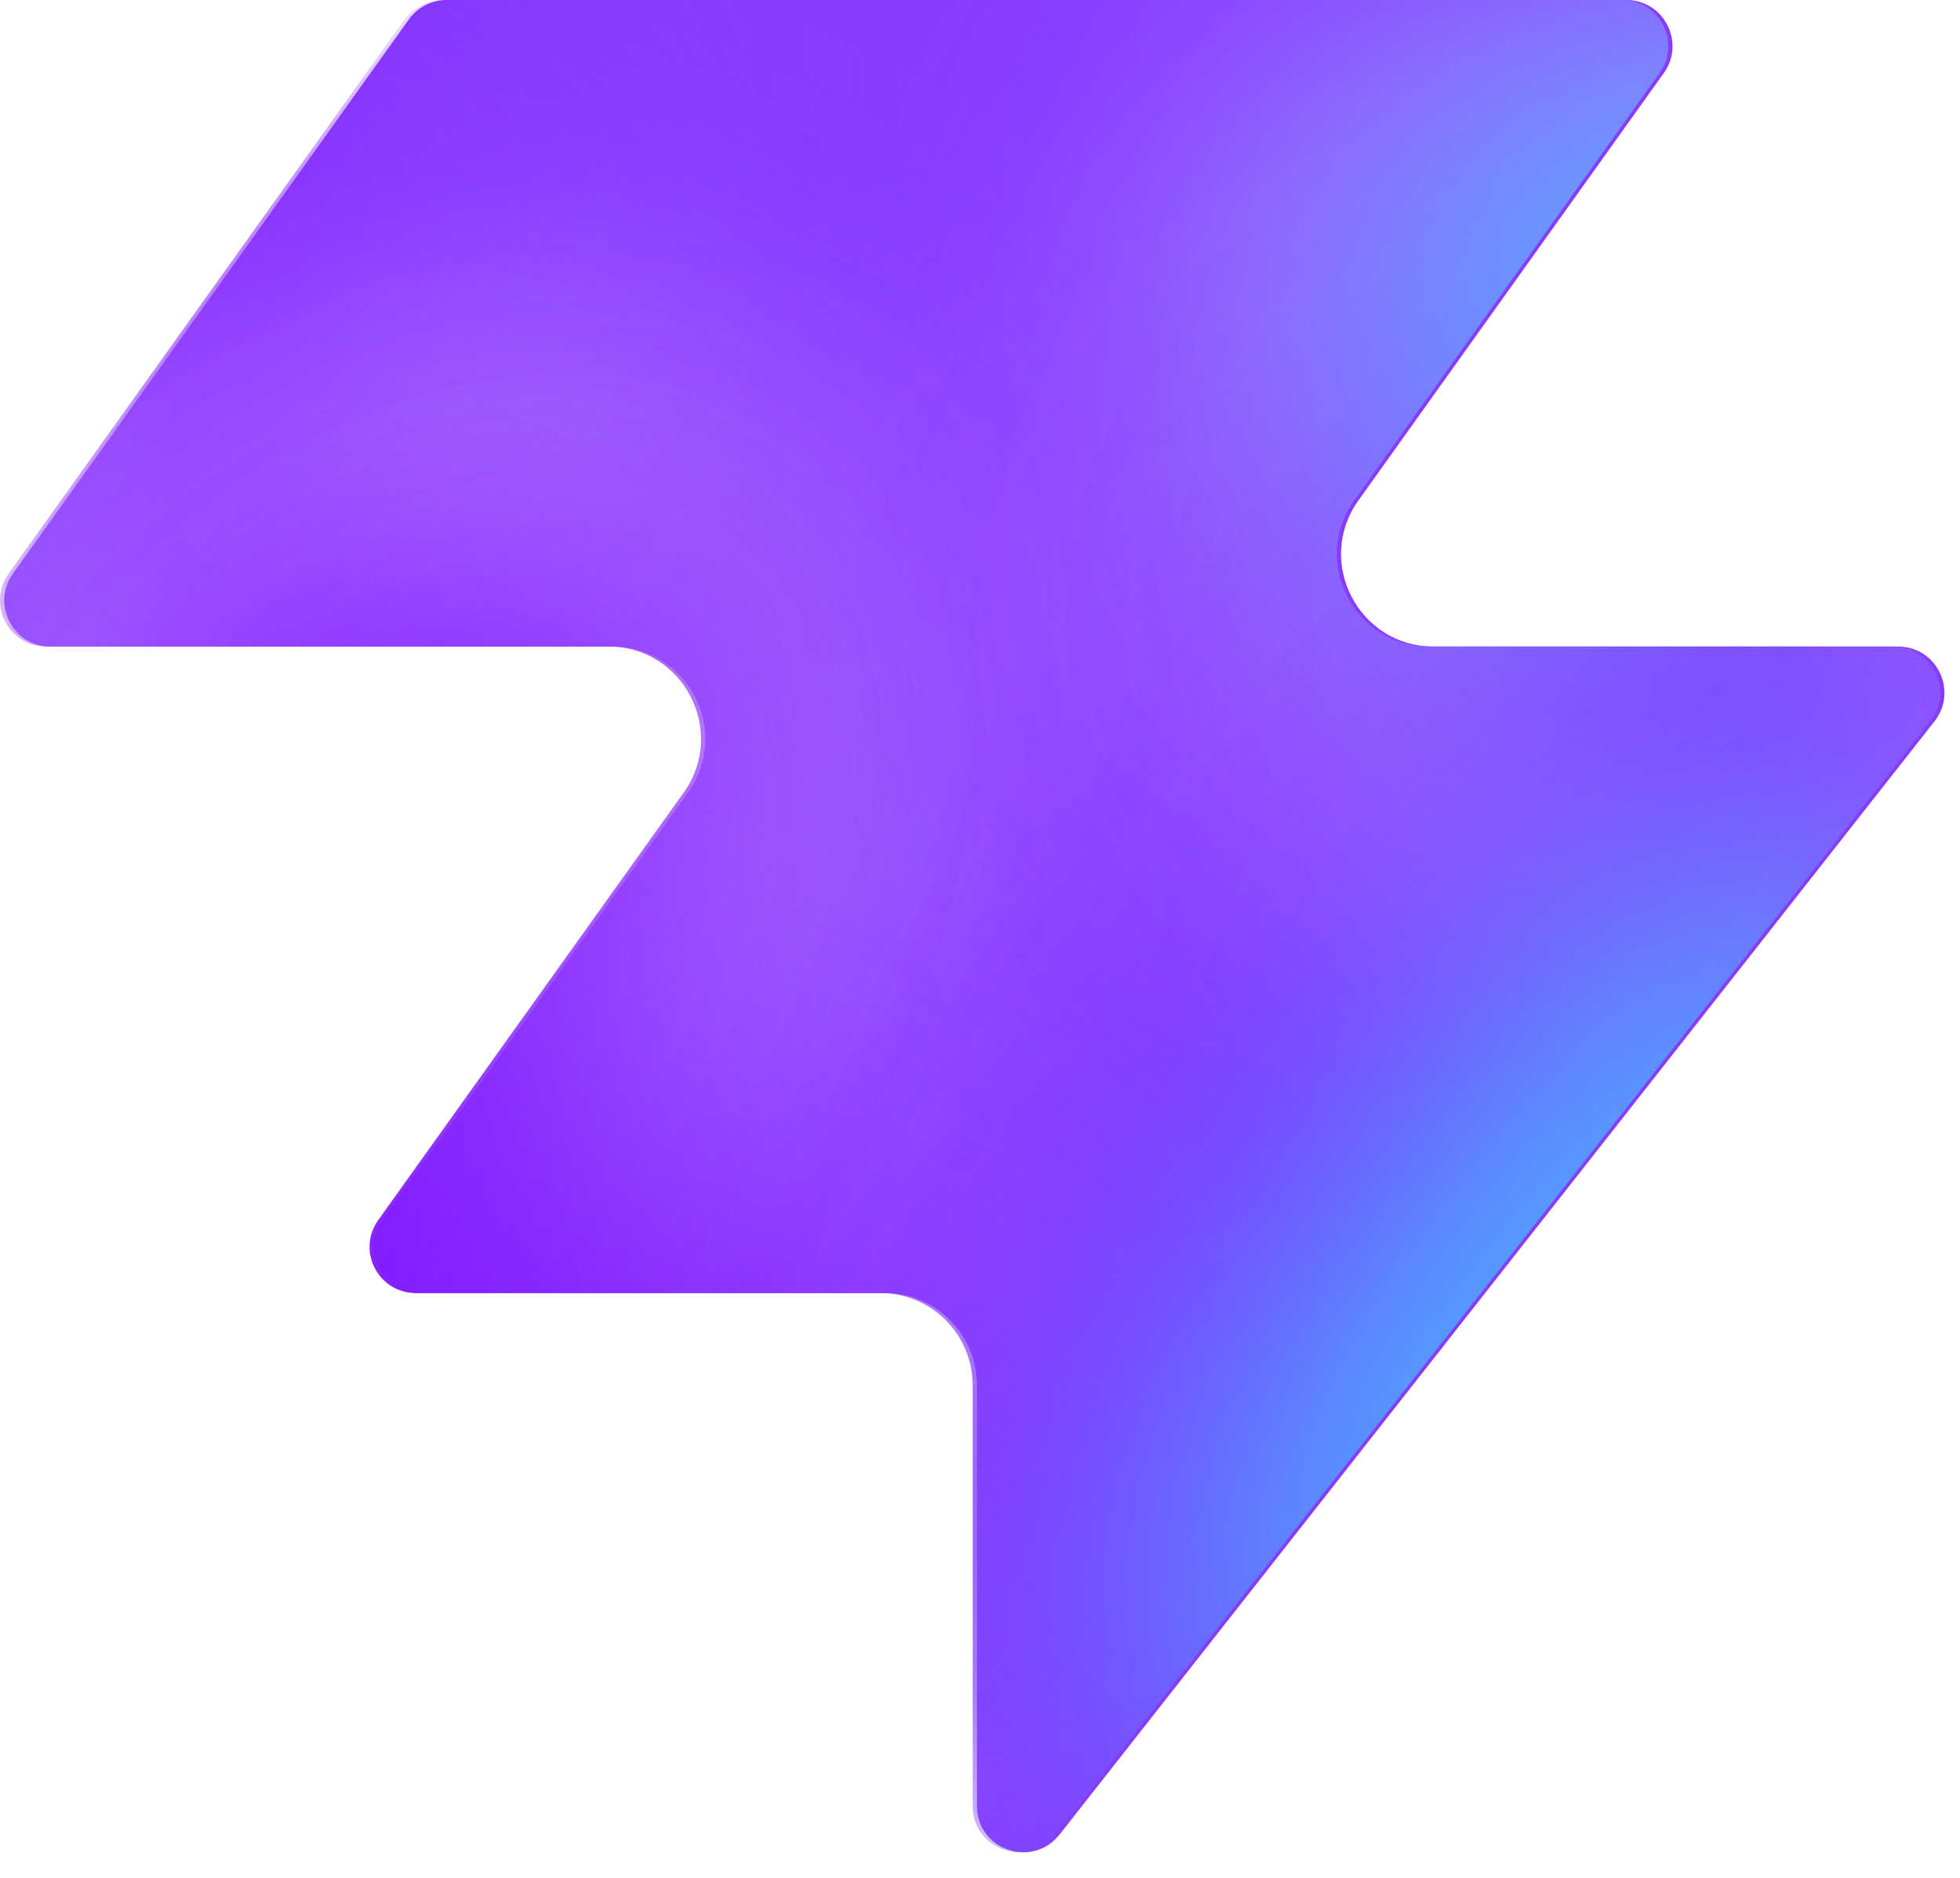
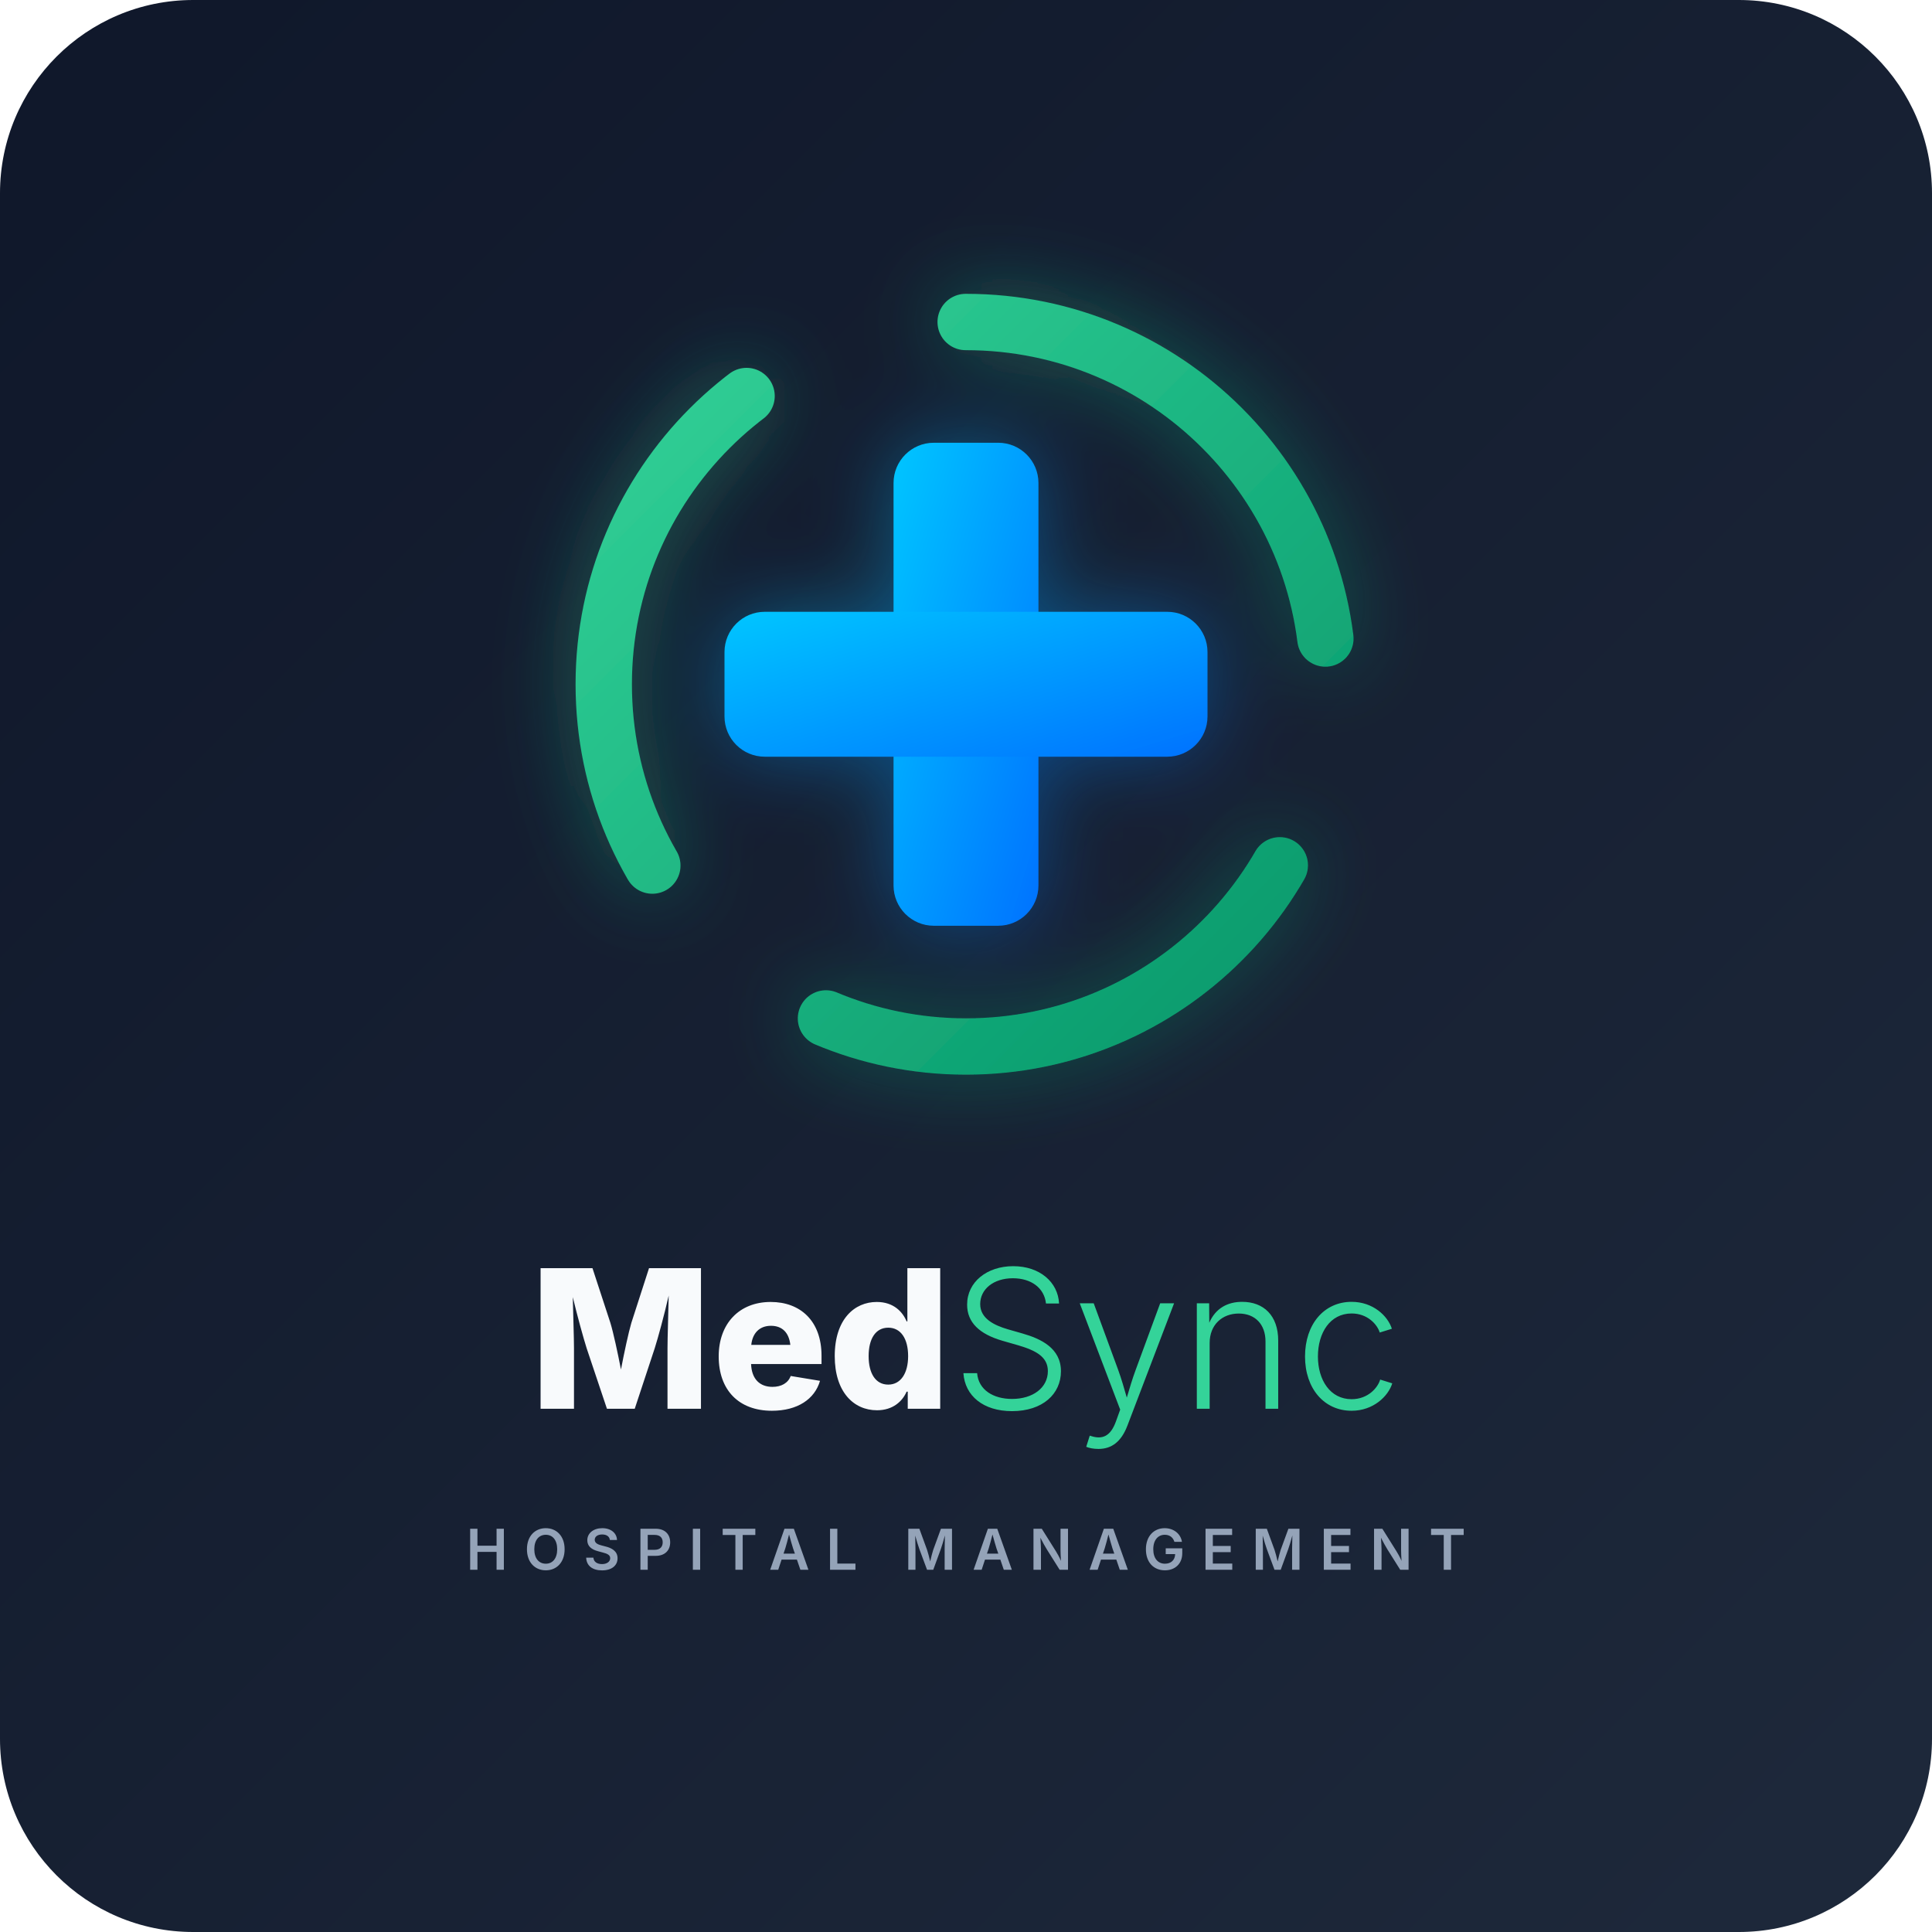
- <svg xmlns="http://www.w3.org/2000/svg" width="48" height="46" fill="none" viewBox="0 0 48 46">
-   <path fill="#863bff" d="M25.946 44.938c-.664.845-2.021.375-2.021-.698V33.937a2.26 2.26 0 0 0-2.262-2.262H10.287c-.92 0-1.456-1.04-.92-1.788l7.48-10.471c1.07-1.497 0-3.578-1.842-3.578H1.237c-.92 0-1.456-1.04-.92-1.788L10.013.474c.214-.297.556-.474.92-.474h28.894c.92 0 1.456 1.04.92 1.788l-7.48 10.471c-1.07 1.498 0 3.579 1.842 3.579h11.377c.943 0 1.473 1.088.89 1.83L25.947 44.94z" style="fill:#863bff;fill:color(display-p3 .525 .23 1);fill-opacity:1" />
-   <mask id="a" width="48" height="46" x="0" y="0" maskUnits="userSpaceOnUse" style="mask-type:alpha">
-     <path fill="#000" d="M25.842 44.938c-.664.844-2.021.375-2.021-.698V33.937a2.26 2.26 0 0 0-2.262-2.262H10.183c-.92 0-1.456-1.04-.92-1.788l7.48-10.471c1.07-1.498 0-3.579-1.842-3.579H1.133c-.92 0-1.456-1.04-.92-1.787L9.91.473c.214-.297.556-.474.92-.474h28.894c.92 0 1.456 1.04.92 1.788l-7.48 10.471c-1.07 1.498 0 3.578 1.842 3.578h11.377c.943 0 1.473 1.088.89 1.832L25.843 44.94z" style="fill:#000;fill-opacity:1" />
-   </mask>
-   <g mask="url(#a)">
-     <g filter="url(#b)">
-       <ellipse cx="5.508" cy="14.704" fill="#ede6ff" rx="5.508" ry="14.704" style="fill:#ede6ff;fill:color(display-p3 .927 .903 1);fill-opacity:1" transform="matrix(.00324 1 1 -.00324 -4.47 31.516)" />
-     </g>
-     <g filter="url(#c)">
-       <ellipse cx="10.399" cy="29.851" fill="#ede6ff" rx="10.399" ry="29.851" style="fill:#ede6ff;fill:color(display-p3 .927 .903 1);fill-opacity:1" transform="matrix(.00324 1 1 -.00324 -39.328 7.883)" />
-     </g>
-     <g filter="url(#d)">
-       <ellipse cx="5.508" cy="30.487" fill="#7e14ff" rx="5.508" ry="30.487" style="fill:#7e14ff;fill:color(display-p3 .492 .077 1);fill-opacity:1" transform="rotate(89.814 -25.913 -14.639)scale(1 -1)" />
-     </g>
-     <g filter="url(#e)">
-       <ellipse cx="5.508" cy="30.599" fill="#7e14ff" rx="5.508" ry="30.599" style="fill:#7e14ff;fill:color(display-p3 .492 .077 1);fill-opacity:1" transform="rotate(89.814 -32.644 -3.334)scale(1 -1)" />
-     </g>
-     <g filter="url(#f)">
-       <ellipse cx="5.508" cy="30.599" fill="#7e14ff" rx="5.508" ry="30.599" style="fill:#7e14ff;fill:color(display-p3 .492 .077 1);fill-opacity:1" transform="matrix(.00324 1 1 -.00324 -34.34 30.47)" />
-     </g>
-     <g filter="url(#g)">
-       <ellipse cx="14.072" cy="22.078" fill="#ede6ff" rx="14.072" ry="22.078" style="fill:#ede6ff;fill:color(display-p3 .927 .903 1);fill-opacity:1" transform="rotate(93.35 24.506 48.493)scale(-1 1)" />
-     </g>
-     <g filter="url(#h)">
-       <ellipse cx="3.47" cy="21.501" fill="#7e14ff" rx="3.47" ry="21.501" style="fill:#7e14ff;fill:color(display-p3 .492 .077 1);fill-opacity:1" transform="rotate(89.009 28.708 47.59)scale(-1 1)" />
-     </g>
-     <g filter="url(#i)">
-       <ellipse cx="3.47" cy="21.501" fill="#7e14ff" rx="3.47" ry="21.501" style="fill:#7e14ff;fill:color(display-p3 .492 .077 1);fill-opacity:1" transform="rotate(89.009 28.708 47.59)scale(-1 1)" />
-     </g>
-     <g filter="url(#j)">
-       <ellipse cx=".387" cy="8.972" fill="#7e14ff" rx="4.407" ry="29.108" style="fill:#7e14ff;fill:color(display-p3 .492 .077 1);fill-opacity:1" transform="rotate(39.51 .387 8.972)" />
-     </g>
-     <g filter="url(#k)">
-       <ellipse cx="47.523" cy="-6.092" fill="#7e14ff" rx="4.407" ry="29.108" style="fill:#7e14ff;fill:color(display-p3 .492 .077 1);fill-opacity:1" transform="rotate(37.892 47.523 -6.092)" />
-     </g>
-     <g filter="url(#l)">
-       <ellipse cx="41.412" cy="6.333" fill="#47bfff" rx="5.971" ry="9.665" style="fill:#47bfff;fill:color(display-p3 .28 .748 1);fill-opacity:1" transform="rotate(37.892 41.412 6.333)" />
-     </g>
-     <g filter="url(#m)">
-       <ellipse cx="-1.879" cy="38.332" fill="#7e14ff" rx="4.407" ry="29.108" style="fill:#7e14ff;fill:color(display-p3 .492 .077 1);fill-opacity:1" transform="rotate(37.892 -1.88 38.332)" />
-     </g>
-     <g filter="url(#n)">
-       <ellipse cx="-1.879" cy="38.332" fill="#7e14ff" rx="4.407" ry="29.108" style="fill:#7e14ff;fill:color(display-p3 .492 .077 1);fill-opacity:1" transform="rotate(37.892 -1.88 38.332)" />
-     </g>
-     <g filter="url(#o)">
-       <ellipse cx="35.651" cy="29.907" fill="#7e14ff" rx="4.407" ry="29.108" style="fill:#7e14ff;fill:color(display-p3 .492 .077 1);fill-opacity:1" transform="rotate(37.892 35.651 29.907)" />
-     </g>
-     <g filter="url(#p)">
-       <ellipse cx="38.418" cy="32.4" fill="#47bfff" rx="5.971" ry="15.297" style="fill:#47bfff;fill:color(display-p3 .28 .748 1);fill-opacity:1" transform="rotate(37.892 38.418 32.4)" />
-     </g>
-   </g>
+ <svg xmlns="http://www.w3.org/2000/svg" viewBox="0 0 480 480" width="480" height="480">
  <defs>
-     <filter id="b" width="60.045" height="41.654" x="-19.77" y="16.149" color-interpolation-filters="sRGB" filterUnits="userSpaceOnUse">
-       <feFlood flood-opacity="0" result="BackgroundImageFix" />
-       <feBlend in="SourceGraphic" in2="BackgroundImageFix" result="shape" />
-       <feGaussianBlur result="effect1_foregroundBlur_2002_17158" stdDeviation="7.659" />
-     </filter>
-     <filter id="c" width="90.34" height="51.437" x="-54.613" y="-7.533" color-interpolation-filters="sRGB" filterUnits="userSpaceOnUse">
-       <feFlood flood-opacity="0" result="BackgroundImageFix" />
-       <feBlend in="SourceGraphic" in2="BackgroundImageFix" result="shape" />
-       <feGaussianBlur result="effect1_foregroundBlur_2002_17158" stdDeviation="7.659" />
-     </filter>
-     <filter id="d" width="79.355" height="29.4" x="-49.64" y="2.03" color-interpolation-filters="sRGB" filterUnits="userSpaceOnUse">
-       <feFlood flood-opacity="0" result="BackgroundImageFix" />
-       <feBlend in="SourceGraphic" in2="BackgroundImageFix" result="shape" />
-       <feGaussianBlur result="effect1_foregroundBlur_2002_17158" stdDeviation="4.596" />
-     </filter>
-     <filter id="e" width="79.579" height="29.4" x="-45.045" y="20.029" color-interpolation-filters="sRGB" filterUnits="userSpaceOnUse">
-       <feFlood flood-opacity="0" result="BackgroundImageFix" />
-       <feBlend in="SourceGraphic" in2="BackgroundImageFix" result="shape" />
-       <feGaussianBlur result="effect1_foregroundBlur_2002_17158" stdDeviation="4.596" />
-     </filter>
-     <filter id="f" width="79.579" height="29.4" x="-43.513" y="21.178" color-interpolation-filters="sRGB" filterUnits="userSpaceOnUse">
-       <feFlood flood-opacity="0" result="BackgroundImageFix" />
-       <feBlend in="SourceGraphic" in2="BackgroundImageFix" result="shape" />
-       <feGaussianBlur result="effect1_foregroundBlur_2002_17158" stdDeviation="4.596" />
-     </filter>
-     <filter id="g" width="74.749" height="58.852" x="15.756" y="-17.901" color-interpolation-filters="sRGB" filterUnits="userSpaceOnUse">
-       <feFlood flood-opacity="0" result="BackgroundImageFix" />
-       <feBlend in="SourceGraphic" in2="BackgroundImageFix" result="shape" />
-       <feGaussianBlur result="effect1_foregroundBlur_2002_17158" stdDeviation="7.659" />
-     </filter>
-     <filter id="h" width="61.377" height="25.362" x="23.548" y="2.284" color-interpolation-filters="sRGB" filterUnits="userSpaceOnUse">
-       <feFlood flood-opacity="0" result="BackgroundImageFix" />
-       <feBlend in="SourceGraphic" in2="BackgroundImageFix" result="shape" />
-       <feGaussianBlur result="effect1_foregroundBlur_2002_17158" stdDeviation="4.596" />
-     </filter>
-     <filter id="i" width="61.377" height="25.362" x="23.548" y="2.284" color-interpolation-filters="sRGB" filterUnits="userSpaceOnUse">
-       <feFlood flood-opacity="0" result="BackgroundImageFix" />
-       <feBlend in="SourceGraphic" in2="BackgroundImageFix" result="shape" />
-       <feGaussianBlur result="effect1_foregroundBlur_2002_17158" stdDeviation="4.596" />
-     </filter>
-     <filter id="j" width="56.045" height="63.649" x="-27.636" y="-22.853" color-interpolation-filters="sRGB" filterUnits="userSpaceOnUse">
-       <feFlood flood-opacity="0" result="BackgroundImageFix" />
-       <feBlend in="SourceGraphic" in2="BackgroundImageFix" result="shape" />
-       <feGaussianBlur result="effect1_foregroundBlur_2002_17158" stdDeviation="4.596" />
-     </filter>
-     <filter id="k" width="54.814" height="64.646" x="20.116" y="-38.415" color-interpolation-filters="sRGB" filterUnits="userSpaceOnUse">
-       <feFlood flood-opacity="0" result="BackgroundImageFix" />
-       <feBlend in="SourceGraphic" in2="BackgroundImageFix" result="shape" />
-       <feGaussianBlur result="effect1_foregroundBlur_2002_17158" stdDeviation="4.596" />
-     </filter>
-     <filter id="l" width="33.541" height="35.313" x="24.641" y="-11.323" color-interpolation-filters="sRGB" filterUnits="userSpaceOnUse">
-       <feFlood flood-opacity="0" result="BackgroundImageFix" />
-       <feBlend in="SourceGraphic" in2="BackgroundImageFix" result="shape" />
-       <feGaussianBlur result="effect1_foregroundBlur_2002_17158" stdDeviation="4.596" />
-     </filter>
-     <filter id="m" width="54.814" height="64.646" x="-29.286" y="6.009" color-interpolation-filters="sRGB" filterUnits="userSpaceOnUse">
-       <feFlood flood-opacity="0" result="BackgroundImageFix" />
-       <feBlend in="SourceGraphic" in2="BackgroundImageFix" result="shape" />
-       <feGaussianBlur result="effect1_foregroundBlur_2002_17158" stdDeviation="4.596" />
-     </filter>
-     <filter id="n" width="54.814" height="64.646" x="-29.286" y="6.009" color-interpolation-filters="sRGB" filterUnits="userSpaceOnUse">
-       <feFlood flood-opacity="0" result="BackgroundImageFix" />
-       <feBlend in="SourceGraphic" in2="BackgroundImageFix" result="shape" />
-       <feGaussianBlur result="effect1_foregroundBlur_2002_17158" stdDeviation="4.596" />
-     </filter>
-     <filter id="o" width="54.814" height="64.646" x="8.244" y="-2.416" color-interpolation-filters="sRGB" filterUnits="userSpaceOnUse">
-       <feFlood flood-opacity="0" result="BackgroundImageFix" />
-       <feBlend in="SourceGraphic" in2="BackgroundImageFix" result="shape" />
-       <feGaussianBlur result="effect1_foregroundBlur_2002_17158" stdDeviation="4.596" />
-     </filter>
-     <filter id="p" width="39.409" height="43.623" x="18.713" y="10.588" color-interpolation-filters="sRGB" filterUnits="userSpaceOnUse">
-       <feFlood flood-opacity="0" result="BackgroundImageFix" />
-       <feBlend in="SourceGraphic" in2="BackgroundImageFix" result="shape" />
-       <feGaussianBlur result="effect1_foregroundBlur_2002_17158" stdDeviation="4.596" />
+     <linearGradient id="bgGrad" x1="0%" y1="0%" x2="100%" y2="100%">
+       <stop offset="0%" stop-color="#0F172A" />
+       <stop offset="100%" stop-color="#1E293B" />
+     </linearGradient>
+     <linearGradient id="crossGrad" x1="0%" y1="0%" x2="100%" y2="100%">
+       <stop offset="0%" stop-color="#00C6FF" />
+       <stop offset="100%" stop-color="#0072FF" />
+     </linearGradient>
+     <linearGradient id="ringGrad" x1="100%" y1="0%" x2="0%" y2="100%">
+       <stop offset="0%" stop-color="#34D399" />
+       <stop offset="100%" stop-color="#059669" />
+     </linearGradient>
+     <filter id="glow" x="-20%" y="-20%" width="140%" height="140%">
+       <feGaussianBlur stdDeviation="10" result="blur" />
+       <feComponentTransfer in="blur" result="glow1">
+         <feFuncA type="linear" slope="0.4" />
+       </feComponentTransfer>
+       <feMerge>
+         <feMergeNode in="glow1" />
+         <feMergeNode in="SourceGraphic" />
+       </feMerge>
    </filter>
  </defs>
+   <rect width="480" height="480" fill="url(#bgGrad)" rx="48" />
+   <g filter="url(#glow)">
+     <circle cx="240" cy="170" r="90" stroke="url(#ringGrad)" stroke-width="14" stroke-dasharray="130 58.49" stroke-linecap="round" fill="none" transform="rotate(-90 240 170)" />
+     <rect x="222" y="110" width="36" height="120" rx="10" fill="url(#crossGrad)" />
+     <rect x="180" y="152" width="120" height="36" rx="10" fill="url(#crossGrad)" />
+   </g>
+   <text x="240" y="350" font-family="'Inter', 'Segoe UI', -apple-system, sans-serif" font-size="48" font-weight="800" fill="#F8FAFC" text-anchor="middle">
+     Med<tspan font-weight="300" fill="#34D399">Sync</tspan>
+   </text>
+   <text x="240" y="390" font-family="'Inter', 'Segoe UI', -apple-system, sans-serif" font-size="14" font-weight="600" fill="#94A3B8" text-anchor="middle" letter-spacing="4">
+     HOSPITAL MANAGEMENT
+   </text>
</svg>
